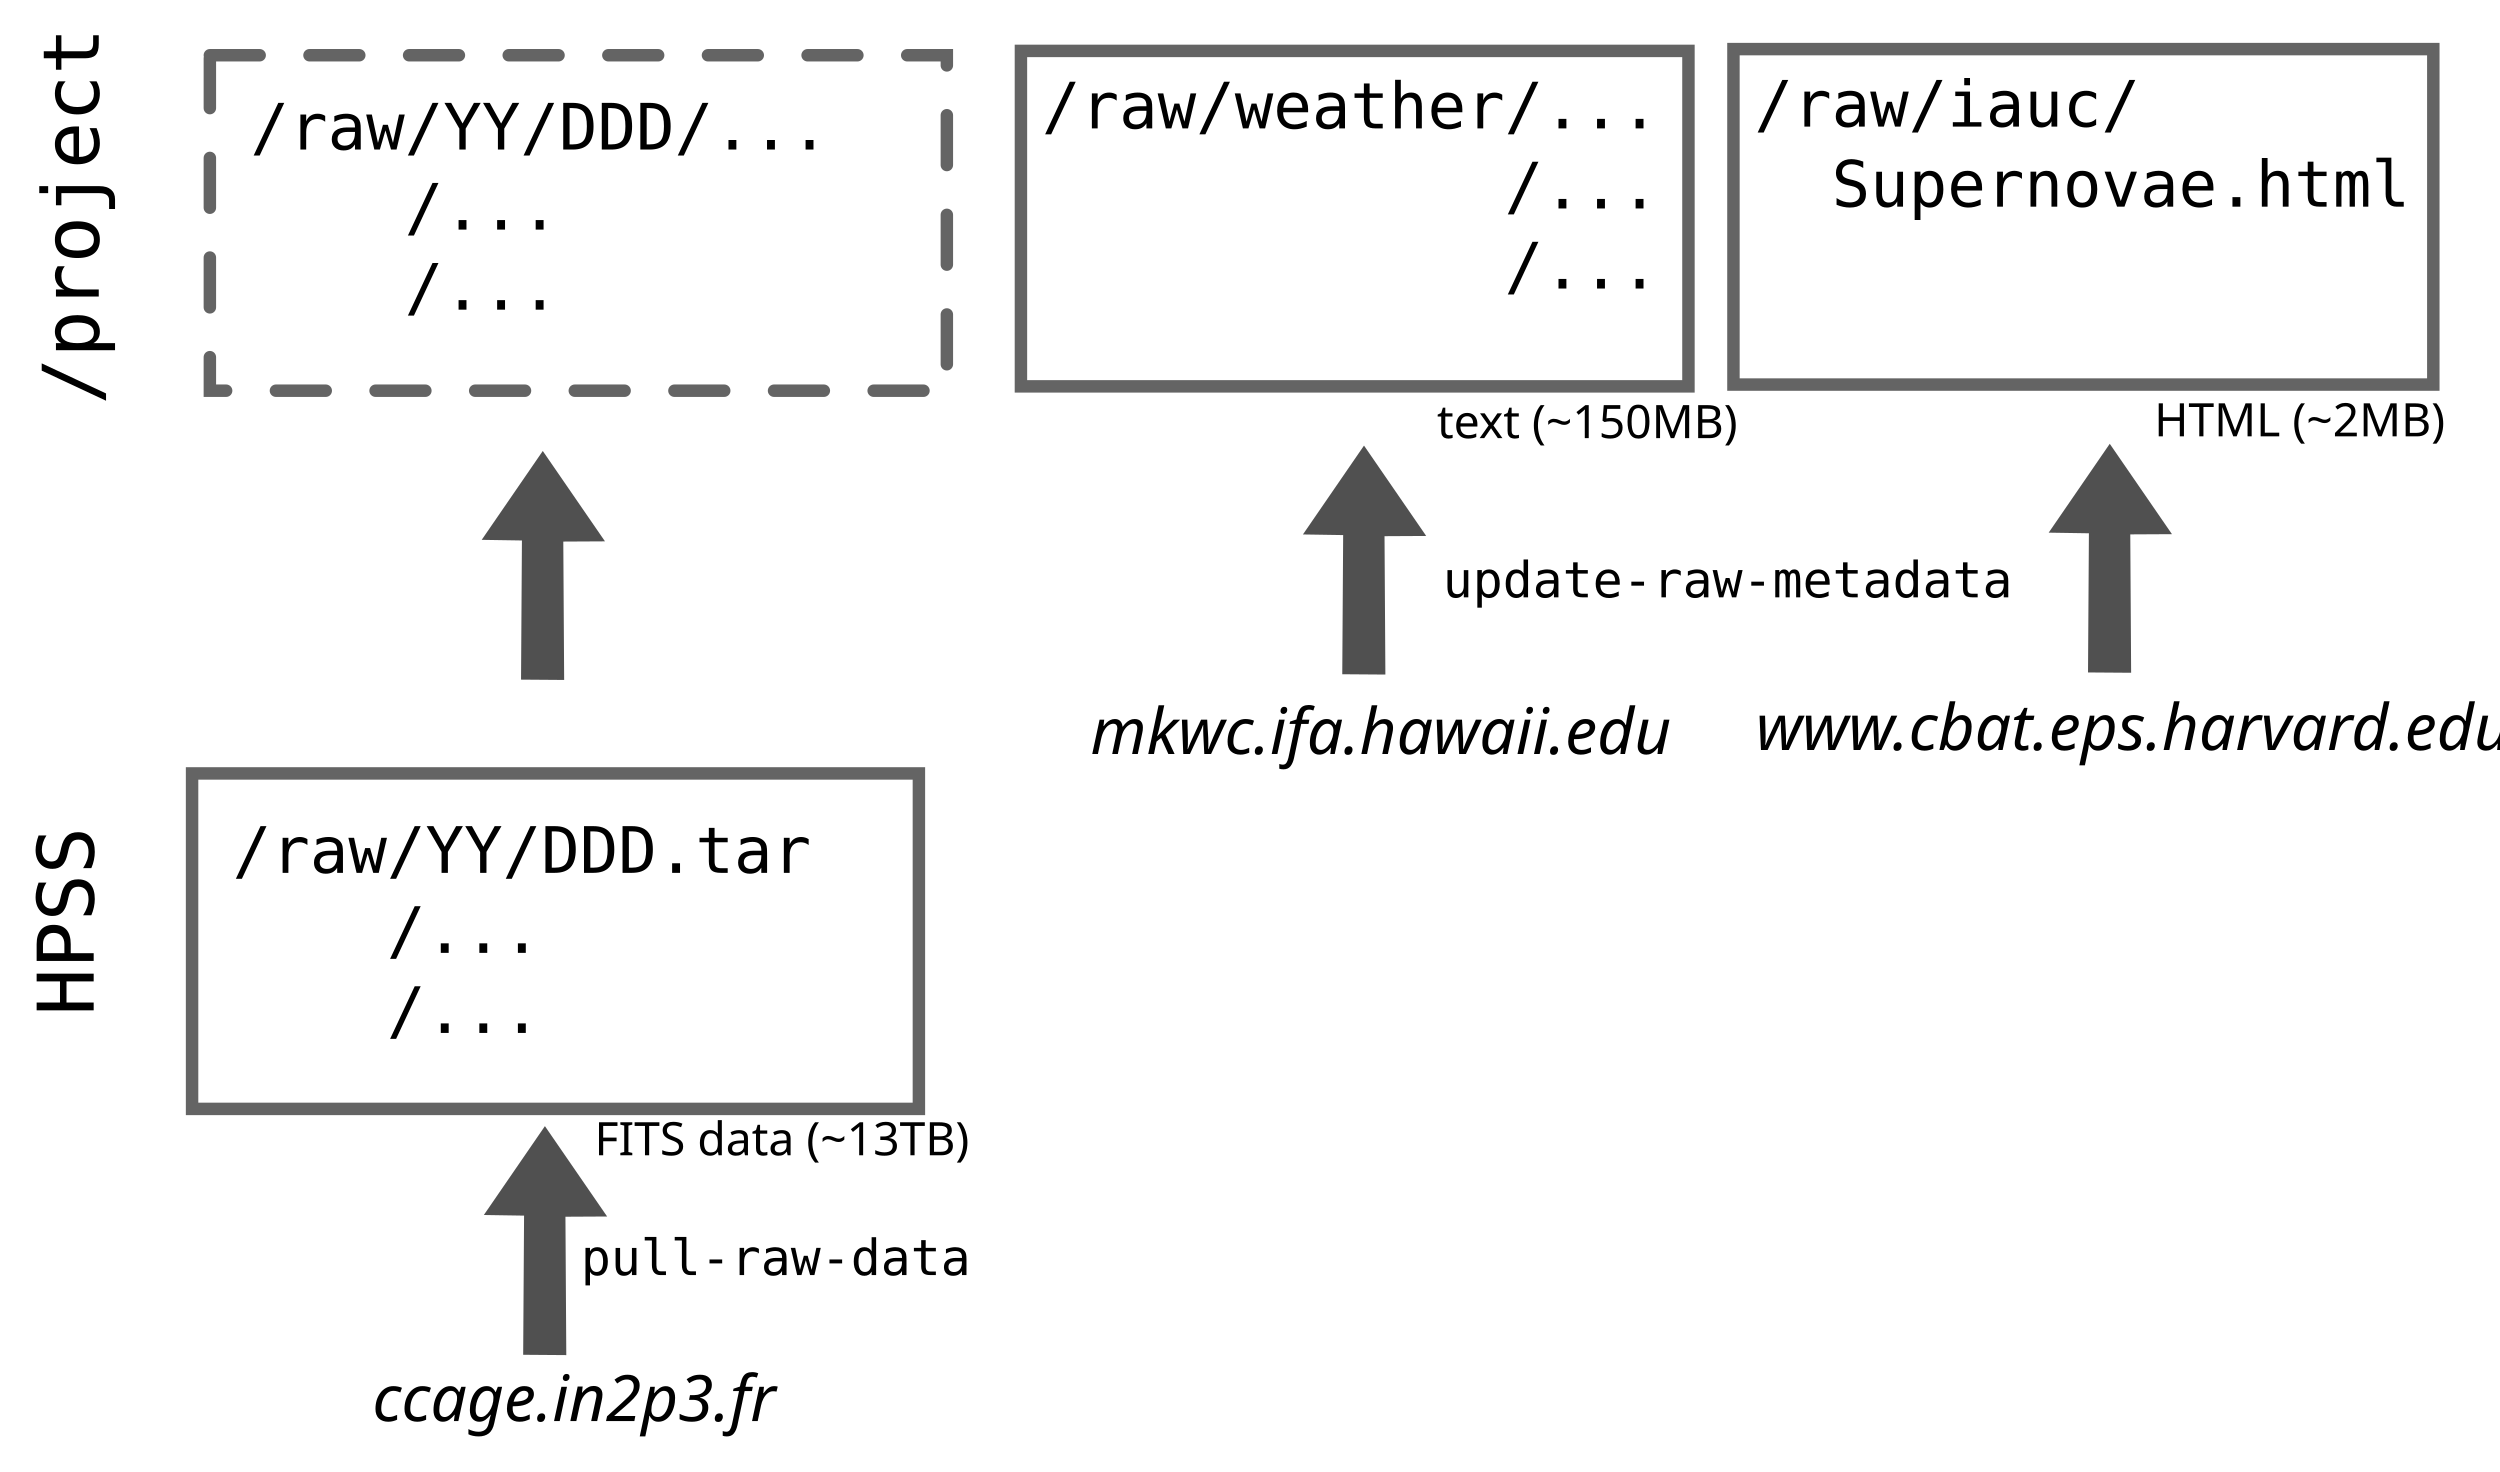
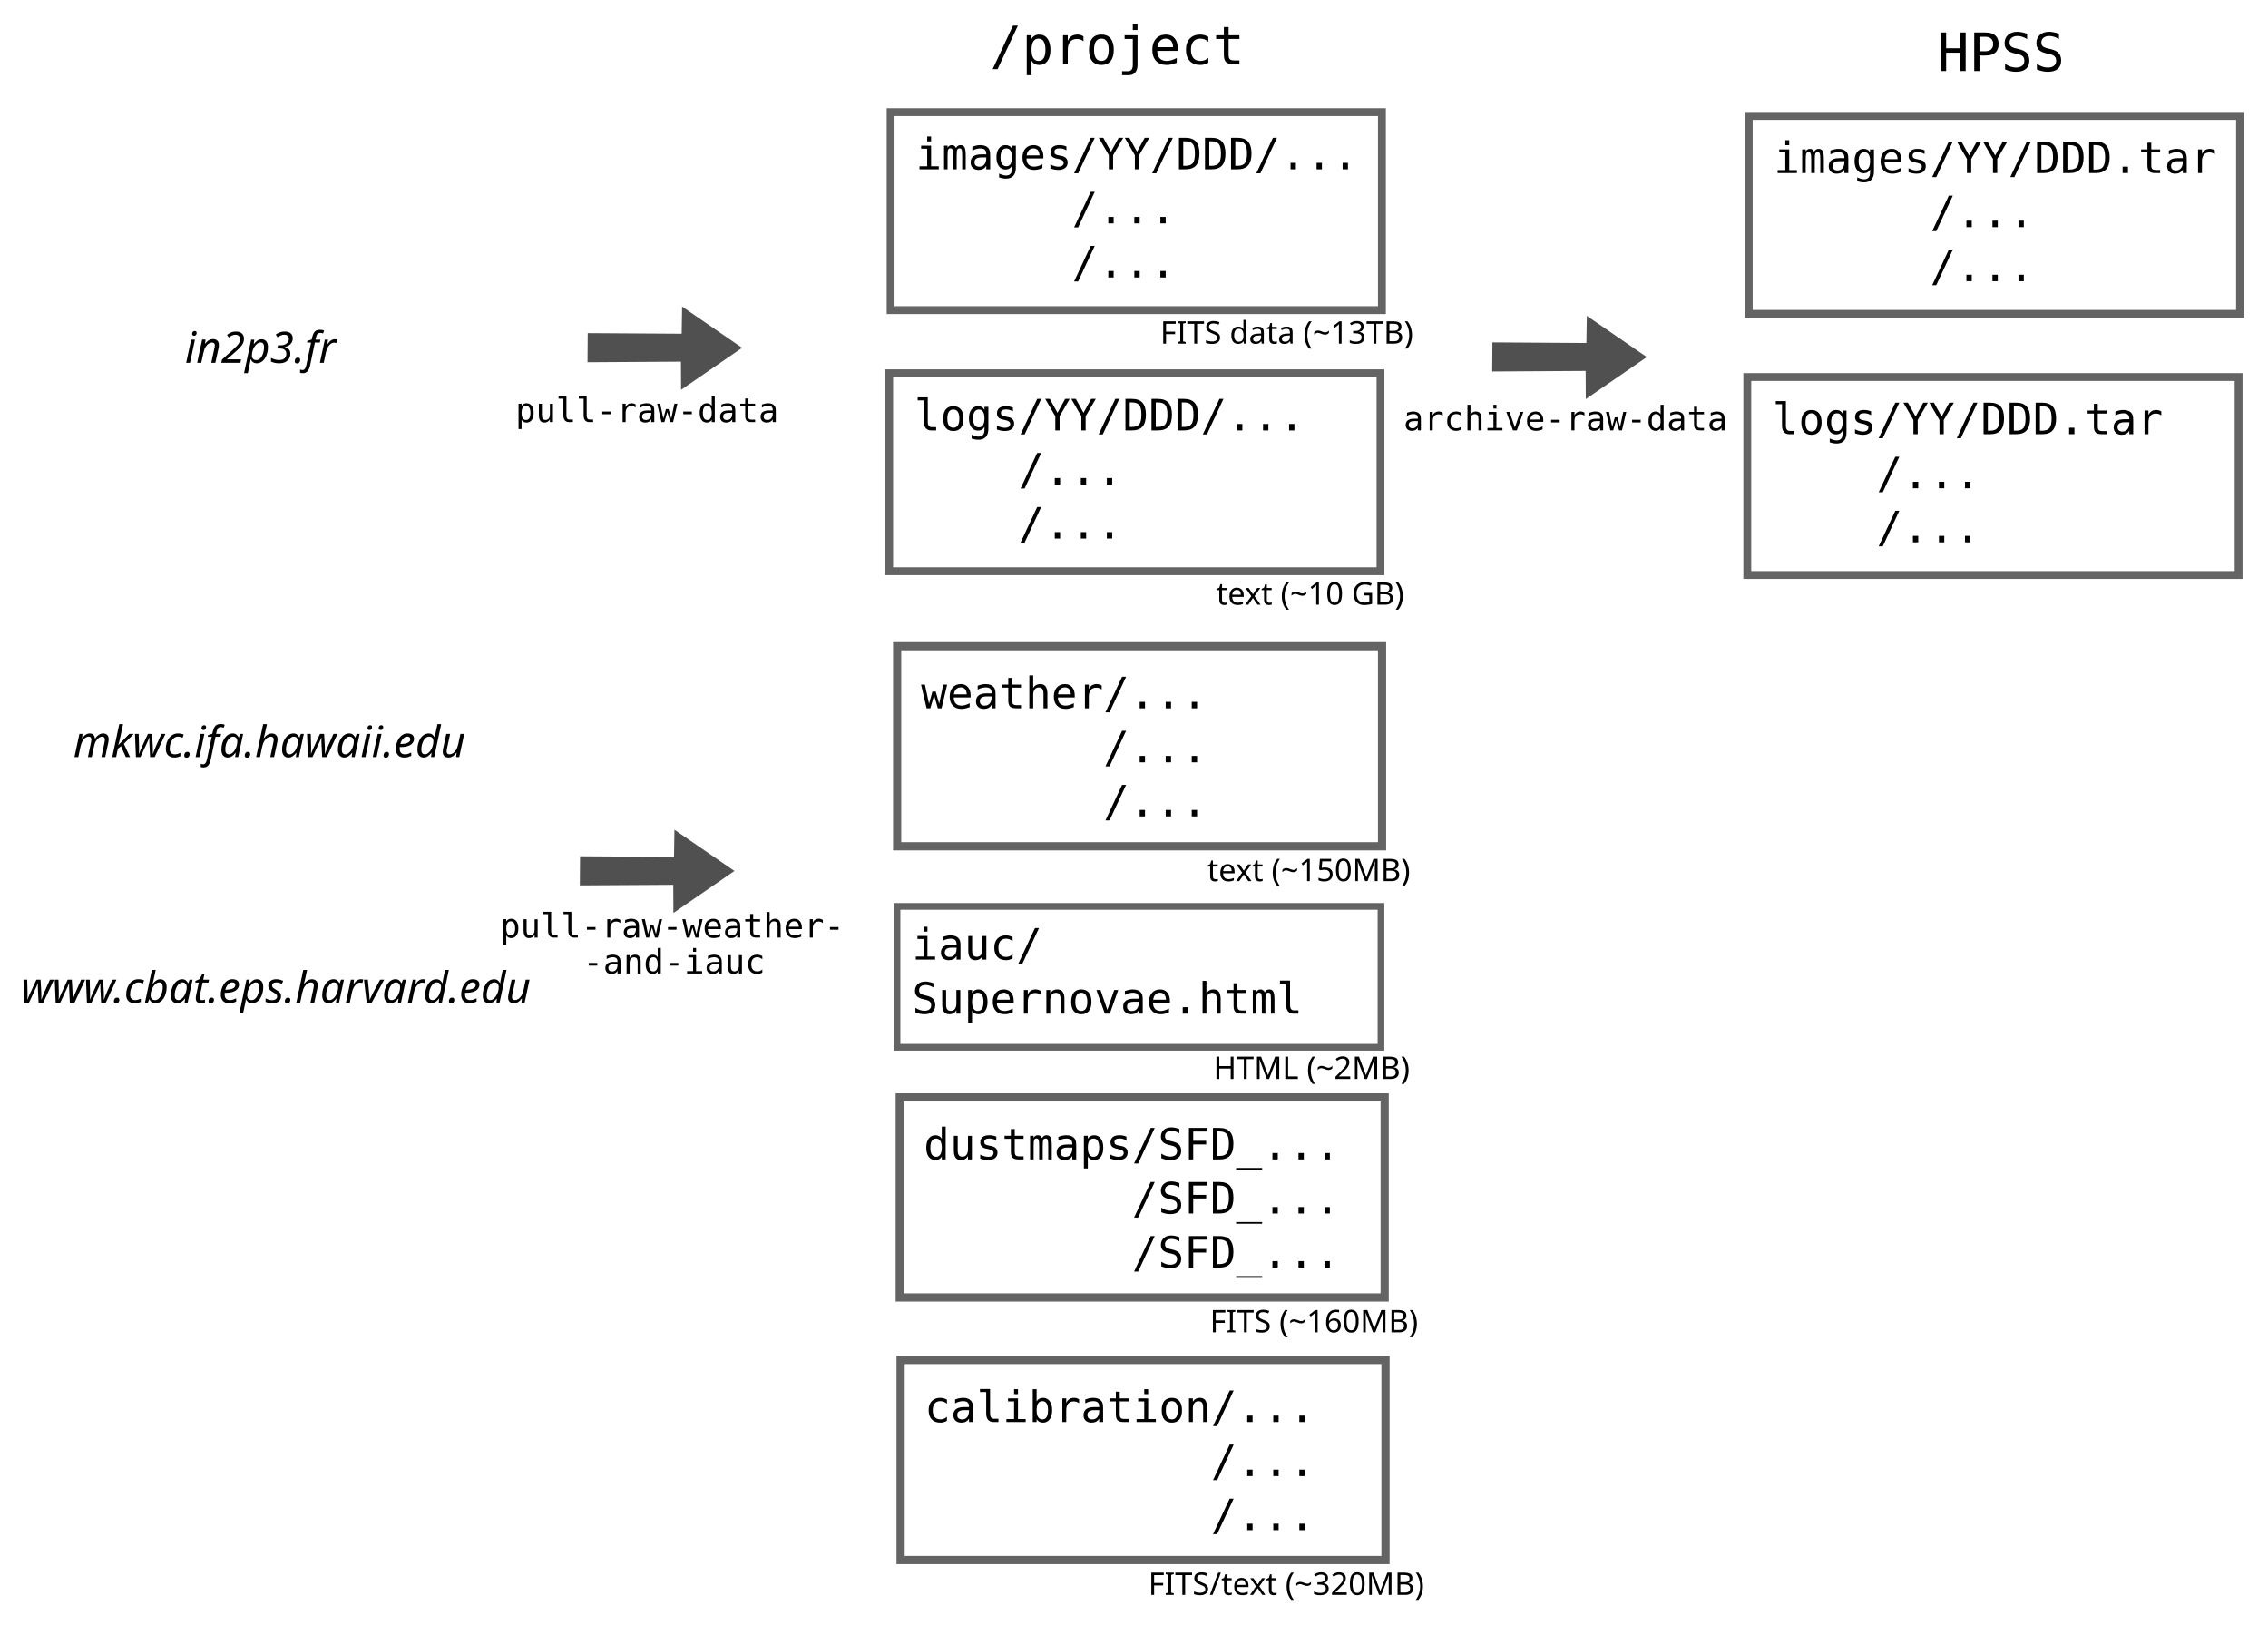
- <svg xmlns="http://www.w3.org/2000/svg" width="702.668" height="413.453" id="svg2" version="1.1">
+ <svg xmlns="http://www.w3.org/2000/svg" width="944.075" height="676.093" id="svg2" version="1.1">
  <defs id="defs4">
    <marker orient="auto" refY="0" refX="0" id="Arrow1Lend" style="overflow:visible">
-       <path id="path3785" d="M 0,0 5,-5 -12.5,0 5,5 0,0 z" style="fill-rule:evenodd;stroke:#000000;stroke-width:1pt" transform="matrix(-0.8,0,0,-0.8,-10,0)" />
+       <path id="path3785" d="M 0,0 5,-5 -12.5,0 5,5 0,0 Z" style="fill-rule:evenodd;stroke:#000000;stroke-width:1pt" transform="matrix(-0.8,0,0,-0.8,-10,0)" />
    </marker>
    <marker orient="auto" refY="0" refX="0" id="TriangleOutL" style="overflow:visible">
      <path id="path3924" d="m 5.77,0 -8.65,5 0,-10 8.65,5 z" style="fill-rule:evenodd;stroke:#000000;stroke-width:1pt" transform="scale(0.8,0.8)" />
    </marker>
  </defs>
-   <g id="layer1" transform="translate(-12.44323,-628.2631)">
-     <rect style="fill:#ff9800;fill-opacity:0;fill-rule:nonzero;stroke:#646464;stroke-width:3.5;stroke-linecap:round;stroke-linejoin:miter;stroke-miterlimit:4;stroke-opacity:1;stroke-dasharray:none" id="rect2985" width="204.286" height="94.286" x="66.429" y="845.648" />
-     <text xml:space="preserve" style="font-size:40px;font-style:normal;font-weight:normal;line-height:125%;letter-spacing:0px;word-spacing:0px;fill:#000000;fill-opacity:1;stroke:none;font-family:Sans" x="77.853" y="873.589" id="text3167">
-       <tspan x="77.853" y="873.589" id="tspan3169">
-         <tspan x="77.853" y="873.589" style="font-size:18px;font-variant:normal;font-stretch:normal;text-align:start;line-height:125%;writing-mode:lr-tb;text-anchor:start;font-family:Monospace;-inkscape-font-specification:Monospace" id="tspan3171">/raw/YY/DDD.tar</tspan>
-         <tspan dx="0" x="240.275" y="873.589" style="font-size:18px;font-variant:normal;font-stretch:normal;text-align:start;line-height:125%;writing-mode:lr-tb;text-anchor:start;font-family:Monospace;-inkscape-font-specification:Monospace" id="tspan3173" />
-       </tspan>
-       <tspan x="77.853" y="896.089" id="tspan3175">
-         <tspan x="77.853" y="896.089" style="font-size:18px;font-variant:normal;font-stretch:normal;text-align:start;line-height:125%;writing-mode:lr-tb;text-anchor:start;font-family:Monospace;-inkscape-font-specification:Monospace" id="tspan3177">    /...</tspan>
-         <tspan dx="0" x="164.478" y="896.089" style="font-size:18px;font-variant:normal;font-stretch:normal;text-align:start;line-height:125%;writing-mode:lr-tb;text-anchor:start;font-family:Monospace;-inkscape-font-specification:Monospace" id="tspan3179" />
-       </tspan>
-       <tspan x="77.853" y="918.589" id="tspan3181">
-         <tspan x="77.853" y="918.589" style="font-size:18px;font-variant:normal;font-stretch:normal;text-align:start;line-height:125%;writing-mode:lr-tb;text-anchor:start;font-family:Monospace;-inkscape-font-specification:Monospace" id="tspan3183">    /...</tspan>
+   <g id="layer1" transform="translate(-19.84676,-607.9352)">
+     <rect style="fill:#ff9800;fill-opacity:0;fill-rule:nonzero;stroke:#646464;stroke-width:3.274;stroke-linecap:round;stroke-linejoin:miter;stroke-miterlimit:4;stroke-dasharray:none;stroke-opacity:1" id="rect2985" width="204.512" height="82.39" x="390.574" y="654.616" />
+     <text xml:space="preserve" style="font-style:normal;font-weight:normal;font-size:40px;line-height:125%;font-family:Sans;letter-spacing:0px;word-spacing:0px;fill:#000000;fill-opacity:1;stroke:none" x="826.29" y="637.491" id="text3203">
+       <tspan x="826.29" y="637.491" id="tspan3205">
+         <tspan x="826.29" y="637.491" style="font-variant:normal;font-stretch:normal;font-size:22px;line-height:125%;font-family:Monospace;-inkscape-font-specification:Monospace;text-align:start;writing-mode:lr-tb;text-anchor:start" id="tspan3207">HPSS</tspan>
      </tspan>
    </text>
-     <text xml:space="preserve" style="font-size:40px;font-style:normal;font-weight:normal;line-height:125%;letter-spacing:0px;word-spacing:0px;fill:#000000;fill-opacity:1;stroke:none;font-family:Sans" x="-913.704" y="38.771" id="text3203" transform="matrix(0,-1,1,0,0,0)">
-       <tspan x="-913.704" y="38.771" id="tspan3205">
-         <tspan x="-913.704" y="38.771" style="font-size:22px;font-variant:normal;font-stretch:normal;text-align:start;line-height:125%;writing-mode:lr-tb;text-anchor:start;font-family:Monospace;-inkscape-font-specification:Monospace" id="tspan3207">HPSS</tspan>
+     <text xml:space="preserve" style="font-style:normal;font-weight:normal;font-size:40px;line-height:125%;font-family:Sans;letter-spacing:0px;word-spacing:0px;fill:#000000;fill-opacity:1;stroke:none" x="401.03" y="678.405" id="text3081">
+       <tspan x="401.03" y="678.405" id="tspan3083">
+         <tspan x="401.03" y="678.405" style="font-variant:normal;font-stretch:normal;font-size:18px;line-height:125%;font-family:Monospace;-inkscape-font-specification:Monospace;text-align:start;writing-mode:lr-tb;text-anchor:start" id="tspan3085">images/YY/DDD/...</tspan>
+         <tspan dx="0" x="563.452" y="678.405" style="font-variant:normal;font-stretch:normal;font-size:18px;line-height:125%;font-family:Monospace;-inkscape-font-specification:Monospace;text-align:start;writing-mode:lr-tb;text-anchor:start" id="tspan3087" />
+       </tspan>
+       <tspan x="401.03" y="700.905" id="tspan3089">
+         <tspan x="401.03" y="700.905" style="font-variant:normal;font-stretch:normal;font-size:18px;line-height:125%;font-family:Monospace;-inkscape-font-specification:Monospace;text-align:start;writing-mode:lr-tb;text-anchor:start" id="tspan3091">      /...</tspan>
+         <tspan dx="0" x="487.655" y="700.905" style="font-variant:normal;font-stretch:normal;font-size:18px;line-height:125%;font-family:Monospace;-inkscape-font-specification:Monospace;text-align:start;writing-mode:lr-tb;text-anchor:start" id="tspan3093" />
+       </tspan>
+       <tspan x="401.03" y="723.405" id="tspan3095">
+         <tspan x="401.03" y="723.405" style="font-variant:normal;font-stretch:normal;font-size:18px;line-height:125%;font-family:Monospace;-inkscape-font-specification:Monospace;text-align:start;writing-mode:lr-tb;text-anchor:start" id="tspan3097">      /...</tspan>
      </tspan>
    </text>
-     <rect y="643.791" x="71.429" height="94.286" width="207.143" id="rect3055" style="fill:#ff9800;fill-opacity:0;fill-rule:nonzero;stroke:#646464;stroke-width:3.5;stroke-linecap:round;stroke-linejoin:miter;stroke-miterlimit:4;stroke-opacity:1;stroke-dasharray:14, 14;stroke-dashoffset:0" />
-     <text xml:space="preserve" style="font-size:40px;font-style:normal;font-weight:normal;line-height:125%;letter-spacing:0px;word-spacing:0px;fill:#000000;fill-opacity:1;stroke:none;font-family:Sans" x="82.853" y="670.303" id="text3081">
-       <tspan x="82.853" y="670.303" id="tspan3083">
-         <tspan x="82.853" y="670.303" style="font-size:18px;font-variant:normal;font-stretch:normal;text-align:start;line-height:125%;writing-mode:lr-tb;text-anchor:start;font-family:Monospace;-inkscape-font-specification:Monospace" id="tspan3085">/raw/YY/DDD/...</tspan>
-         <tspan dx="0" x="245.275" y="670.303" style="font-size:18px;font-variant:normal;font-stretch:normal;text-align:start;line-height:125%;writing-mode:lr-tb;text-anchor:start;font-family:Monospace;-inkscape-font-specification:Monospace" id="tspan3087" />
-       </tspan>
-       <tspan x="82.853" y="692.803" id="tspan3089">
-         <tspan x="82.853" y="692.803" style="font-size:18px;font-variant:normal;font-stretch:normal;text-align:start;line-height:125%;writing-mode:lr-tb;text-anchor:start;font-family:Monospace;-inkscape-font-specification:Monospace" id="tspan3091">    /...</tspan>
-         <tspan dx="0" x="169.478" y="692.803" style="font-size:18px;font-variant:normal;font-stretch:normal;text-align:start;line-height:125%;writing-mode:lr-tb;text-anchor:start;font-family:Monospace;-inkscape-font-specification:Monospace" id="tspan3093" />
-       </tspan>
-       <tspan x="82.853" y="715.303" id="tspan3095">
-         <tspan x="82.853" y="715.303" style="font-size:18px;font-variant:normal;font-stretch:normal;text-align:start;line-height:125%;writing-mode:lr-tb;text-anchor:start;font-family:Monospace;-inkscape-font-specification:Monospace" id="tspan3097">    /...</tspan>
+     <text xml:space="preserve" style="font-style:normal;font-weight:normal;font-size:40px;line-height:125%;font-family:Sans;letter-spacing:0px;word-spacing:0px;fill:#000000;fill-opacity:1;stroke:none" x="431.952" y="634.65" id="text3209">
+       <tspan x="431.952" y="634.65" id="tspan3211">
+         <tspan x="431.952" y="634.65" style="font-variant:normal;font-stretch:normal;font-size:22px;line-height:125%;font-family:Monospace;-inkscape-font-specification:Monospace;text-align:start;writing-mode:lr-tb;text-anchor:start" id="tspan3213">/project</tspan>
      </tspan>
    </text>
-     <text xml:space="preserve" style="font-size:40px;font-style:normal;font-weight:normal;line-height:125%;letter-spacing:0px;word-spacing:0px;fill:#000000;fill-opacity:1;stroke:none;font-family:Sans" x="-741.99" y="40.2" id="text3209" transform="matrix(0,-1,1,0,0,0)">
-       <tspan x="-741.99" y="40.2" id="tspan3211">
-         <tspan x="-741.99" y="40.2" style="font-size:22px;font-variant:normal;font-stretch:normal;text-align:start;line-height:125%;writing-mode:lr-tb;text-anchor:start;font-family:Monospace;-inkscape-font-specification:Monospace" id="tspan3213">/project</tspan>
+     <path style="fill:#505050;fill-opacity:1;stroke:none" d="m 261.299,964.321 39.112,0.251 0.179,-11.306 24.977,17.166 -25.402,17.486 -0.063,-11.718 -38.894,0.24 z" id="path4592" />
+     <rect style="fill:#ff9800;fill-opacity:0;fill-rule:nonzero;stroke:#646464;stroke-width:3.412;stroke-linecap:round;stroke-linejoin:miter;stroke-miterlimit:4;stroke-dasharray:none;stroke-opacity:1" id="rect2985-2" width="201.849" height="83.263" x="393.293" y="876.901" />
+     <text xml:space="preserve" style="font-style:normal;font-weight:normal;font-size:40px;line-height:125%;font-family:Sans;letter-spacing:0px;word-spacing:0px;fill:#000000;fill-opacity:1;stroke:none" x="403.254" y="902.728" id="text3099">
+       <tspan x="403.254" y="902.728" id="tspan3101">
+         <tspan x="403.254" y="902.728" style="font-variant:normal;font-stretch:normal;font-size:18px;line-height:125%;font-family:Monospace;-inkscape-font-specification:Monospace;text-align:start;writing-mode:lr-tb;text-anchor:start" id="tspan3103" dx="0 0 0 0 0 0 0 0 0 0 0 0">weather/...</tspan>
+       </tspan>
+       <tspan x="403.254" y="925.228" id="tspan3107">
+         <tspan x="403.254" y="925.228" style="font-variant:normal;font-stretch:normal;font-size:18px;line-height:125%;font-family:Monospace;-inkscape-font-specification:Monospace;text-align:start;writing-mode:lr-tb;text-anchor:start" id="tspan3109" dx="0 0 0 0 0 0 0 0 0 0 0 0">       /...</tspan>
+       </tspan>
+       <tspan x="403.254" y="947.728" id="tspan3113">
+         <tspan x="403.254" y="947.728" style="font-variant:normal;font-stretch:normal;font-size:18px;line-height:125%;font-family:Monospace;-inkscape-font-specification:Monospace;text-align:start;writing-mode:lr-tb;text-anchor:start" id="tspan3115">       /...</tspan>
      </tspan>
    </text>
-     <path style="fill:#505050;fill-opacity:1;stroke:none" d="m 159.49,1009.049 0.251,-39.112 -11.306,-0.179 17.166,-24.977 17.486,25.402 -11.718,0.063 0.24,38.894 z" id="path4592" />
-     <rect style="fill:#ff9800;fill-opacity:0;fill-rule:nonzero;stroke:#646464;stroke-width:3.5;stroke-linecap:round;stroke-linejoin:miter;stroke-miterlimit:4;stroke-opacity:1;stroke-dasharray:none" id="rect2985-2" width="187.618" height="94.286" x="299.393" y="642.575" />
-     <text xml:space="preserve" style="font-size:40px;font-style:normal;font-weight:normal;line-height:125%;letter-spacing:0px;word-spacing:0px;fill:#000000;fill-opacity:1;stroke:none;font-family:Sans" x="305.31" y="664.357" id="text3099">
-       <tspan x="305.31" y="664.357" id="tspan3101">
-         <tspan x="305.31" y="664.357" style="font-size:18px;font-variant:normal;font-stretch:normal;text-align:start;line-height:125%;writing-mode:lr-tb;text-anchor:start;font-family:Monospace;-inkscape-font-specification:Monospace" id="tspan3103">/raw/weather/...</tspan>
-         <tspan dx="0" x="478.56" y="664.357" style="font-size:18px;font-variant:normal;font-stretch:normal;text-align:start;line-height:125%;writing-mode:lr-tb;text-anchor:start;font-family:Monospace;-inkscape-font-specification:Monospace" id="tspan3105" />
+     <path style="fill:#505050;fill-opacity:1;stroke:none" d="m 264.493,746.581 39.112,0.251 0.179,-11.306 24.977,17.166 -25.402,17.486 -0.063,-11.718 -38.894,0.24 z" id="path4592-9" />
+     <rect style="fill:#ff9800;fill-opacity:0;fill-rule:nonzero;stroke:#646464;stroke-width:2.793;stroke-linecap:round;stroke-linejoin:miter;stroke-miterlimit:4;stroke-dasharray:none;stroke-opacity:1" id="rect2985-2-7" width="201.457" height="58.627" x="393.236" y="985.183" />
+     <text xml:space="preserve" style="font-style:normal;font-weight:normal;font-size:40px;line-height:125%;font-family:Sans;letter-spacing:0px;word-spacing:0px;fill:#000000;fill-opacity:1;stroke:none" x="399.507" y="1007.319" id="text3117">
+       <tspan x="399.507" y="1007.319" id="tspan3119">
+         <tspan x="399.507" y="1007.319" style="font-variant:normal;font-stretch:normal;font-size:18px;line-height:125%;font-family:Monospace;-inkscape-font-specification:Monospace;text-align:start;writing-mode:lr-tb;text-anchor:start" id="tspan3121">iauc/</tspan>
+         <tspan dx="0" x="507.788" y="1007.319" style="font-variant:normal;font-stretch:normal;font-size:18px;line-height:125%;font-family:Monospace;-inkscape-font-specification:Monospace;text-align:start;writing-mode:lr-tb;text-anchor:start" id="tspan3123" />
      </tspan>
-       <tspan x="305.31" y="686.857" id="tspan3107">
-         <tspan x="305.31" y="686.857" style="font-size:18px;font-variant:normal;font-stretch:normal;text-align:start;line-height:125%;writing-mode:lr-tb;text-anchor:start;font-family:Monospace;-inkscape-font-specification:Monospace" id="tspan3109">            /...</tspan>
-         <tspan dx="0" x="478.56" y="686.857" style="font-size:18px;font-variant:normal;font-stretch:normal;text-align:start;line-height:125%;writing-mode:lr-tb;text-anchor:start;font-family:Monospace;-inkscape-font-specification:Monospace" id="tspan3111" />
+       <tspan x="399.507" y="1029.819" id="tspan3125">
+         <tspan x="399.507" y="1029.819" style="font-variant:normal;font-stretch:normal;font-size:18px;line-height:125%;font-family:Monospace;-inkscape-font-specification:Monospace;text-align:start;writing-mode:lr-tb;text-anchor:start" id="tspan3127">Supernovae.html</tspan>
+         <tspan dx="0" x="583.585" y="1029.819" style="font-variant:normal;font-stretch:normal;font-size:18px;line-height:125%;font-family:Monospace;-inkscape-font-specification:Monospace;text-align:start;writing-mode:lr-tb;text-anchor:start" id="tspan3129" />
      </tspan>
-       <tspan x="305.31" y="709.357" id="tspan3113">
-         <tspan x="305.31" y="709.357" style="font-size:18px;font-variant:normal;font-stretch:normal;text-align:start;line-height:125%;writing-mode:lr-tb;text-anchor:start;font-family:Monospace;-inkscape-font-specification:Monospace" id="tspan3115">            /...</tspan>
+       <tspan x="399.507" y="1029.819" id="tspan3131">
+         <tspan x="399.507" y="1052.319" style="font-variant:normal;font-stretch:normal;font-size:18px;line-height:125%;font-family:Monospace;-inkscape-font-specification:Monospace;text-align:start;writing-mode:lr-tb;text-anchor:start" id="tspan3133" />
      </tspan>
    </text>
-     <path style="fill:#505050;fill-opacity:1;stroke:none" d="m 158.889,819.285 0.251,-39.112 -11.306,-0.179 17.166,-24.977 17.486,25.402 -11.718,0.063 0.24,38.894 z" id="path4592-9" />
-     <rect style="fill:#ff9800;fill-opacity:0;fill-rule:nonzero;stroke:#646464;stroke-width:3.5;stroke-linecap:round;stroke-linejoin:miter;stroke-miterlimit:4;stroke-opacity:1;stroke-dasharray:none" id="rect2985-2-7" width="196.71" height="94.286" x="499.656" y="642.069" />
-     <text xml:space="preserve" style="font-size:40px;font-style:normal;font-weight:normal;line-height:125%;letter-spacing:0px;word-spacing:0px;fill:#000000;fill-opacity:1;stroke:none;font-family:Sans" x="505.573" y="663.852" id="text3117">
-       <tspan x="505.573" y="663.852" id="tspan3119">
-         <tspan x="505.573" y="663.852" style="font-size:18px;font-variant:normal;font-stretch:normal;text-align:start;line-height:125%;writing-mode:lr-tb;text-anchor:start;font-family:Monospace;-inkscape-font-specification:Monospace" id="tspan3121">/raw/iauc/</tspan>
-         <tspan dx="0" x="613.854" y="663.852" style="font-size:18px;font-variant:normal;font-stretch:normal;text-align:start;line-height:125%;writing-mode:lr-tb;text-anchor:start;font-family:Monospace;-inkscape-font-specification:Monospace" id="tspan3123" />
-       </tspan>
-       <tspan x="505.573" y="686.352" id="tspan3125">
-         <tspan x="505.573" y="686.352" style="font-size:18px;font-variant:normal;font-stretch:normal;text-align:start;line-height:125%;writing-mode:lr-tb;text-anchor:start;font-family:Monospace;-inkscape-font-specification:Monospace" id="tspan3127">  Supernovae.html</tspan>
-         <tspan dx="0" x="689.651" y="686.352" style="font-size:18px;font-variant:normal;font-stretch:normal;text-align:start;line-height:125%;writing-mode:lr-tb;text-anchor:start;font-family:Monospace;-inkscape-font-specification:Monospace" id="tspan3129" />
-       </tspan>
-       <tspan x="505.573" y="708.852" id="tspan3131">
-         <tspan x="505.573" y="708.852" style="font-size:18px;font-variant:normal;font-stretch:normal;text-align:start;line-height:125%;writing-mode:lr-tb;text-anchor:start;font-family:Monospace;-inkscape-font-specification:Monospace" id="tspan3133" />
+     <text xml:space="preserve" style="font-style:normal;font-weight:normal;font-size:40px;line-height:125%;font-family:Sans;letter-spacing:0px;word-spacing:0px;fill:#000000;fill-opacity:1;stroke:none" x="114.652" y="1021.553" id="text4701">
+       <tspan id="tspan4703" x="114.652" y="1021.553" />
+     </text>
+     <text xml:space="preserve" style="font-style:normal;font-weight:normal;font-size:40px;line-height:125%;font-family:Sans;letter-spacing:0px;word-spacing:0px;fill:#000000;fill-opacity:1;stroke:none" x="96.853" y="758.943" id="text3197">
+       <tspan x="96.853" y="758.943" id="tspan3199">
+         <tspan x="96.853" y="758.943" style="font-style:italic;font-variant:normal;font-stretch:normal;font-size:18px;line-height:125%;font-family:'Source Sans Pro';-inkscape-font-specification:'Source Sans Pro Italic';text-align:start;writing-mode:lr-tb;text-anchor:start" id="tspan3201">in2p3.fr</tspan>
      </tspan>
    </text>
-     <text xml:space="preserve" style="font-size:40px;font-style:normal;font-weight:normal;line-height:125%;letter-spacing:0px;word-spacing:0px;fill:#000000;fill-opacity:1;stroke:none;font-family:Sans" x="114.652" y="1021.553" id="text4701">
-       <tspan id="tspan4703" x="114.652" y="1021.553" />
-     </text>
-     <text xml:space="preserve" style="font-size:40px;font-style:normal;font-weight:normal;line-height:125%;letter-spacing:0px;word-spacing:0px;fill:#000000;fill-opacity:1;stroke:none;font-family:Sans" x="117.117" y="1027.684" id="text3197">
-       <tspan x="117.117" y="1027.684" id="tspan3199">
-         <tspan x="117.117" y="1027.684" style="font-size:18px;font-style:italic;font-variant:normal;font-stretch:normal;text-align:start;line-height:125%;writing-mode:lr-tb;text-anchor:start;font-family:Source Sans Pro;-inkscape-font-specification:Source Sans Pro Italic" id="tspan3201">ccage.in2p3.fr</tspan>
+     <text xml:space="preserve" style="font-style:normal;font-weight:normal;font-size:40px;line-height:125%;font-family:Sans;letter-spacing:0px;word-spacing:0px;fill:#000000;fill-opacity:1;stroke:none" x="502.789" y="750.944" id="text3185">
+       <tspan x="502.789" y="750.944" id="tspan3187">
+         <tspan x="502.789" y="750.944" style="font-variant:normal;font-stretch:normal;font-size:13px;line-height:125%;font-family:'Source Sans Pro';-inkscape-font-specification:'Source Sans Pro';text-align:start;writing-mode:lr-tb;text-anchor:start" id="tspan3189">FITS data (~13TB)</tspan>
      </tspan>
    </text>
-     <text xml:space="preserve" style="font-size:40px;font-style:normal;font-weight:normal;line-height:125%;letter-spacing:0px;word-spacing:0px;fill:#000000;fill-opacity:1;stroke:none;font-family:Sans" x="179.54" y="952.975" id="text3185">
-       <tspan x="179.54" y="952.975" id="tspan3187">
-         <tspan x="179.54" y="952.975" style="font-size:13px;font-variant:normal;font-stretch:normal;text-align:start;line-height:125%;writing-mode:lr-tb;text-anchor:start;font-family:Source Sans Pro;-inkscape-font-specification:Source Sans Pro" id="tspan3189">FITS data (~13TB)</tspan>
+     <text xml:space="preserve" style="font-style:normal;font-weight:normal;font-size:40px;line-height:125%;font-family:Sans;letter-spacing:0px;word-spacing:0px;fill:#000000;fill-opacity:1;stroke:none" x="522.389" y="974.674" id="text3135">
+       <tspan x="522.389" y="974.674" id="tspan3137">
+         <tspan x="522.389" y="974.674" style="font-variant:normal;font-stretch:normal;font-size:13px;line-height:125%;font-family:'Source Sans Pro';-inkscape-font-specification:'Source Sans Pro';text-align:start;writing-mode:lr-tb;text-anchor:start" id="tspan3139">text (~150MB)</tspan>
      </tspan>
    </text>
-     <text xml:space="preserve" style="font-size:40px;font-style:normal;font-weight:normal;line-height:125%;letter-spacing:0px;word-spacing:0px;fill:#000000;fill-opacity:1;stroke:none;font-family:Sans" x="416.323" y="751.415" id="text3135">
-       <tspan x="416.323" y="751.415" id="tspan3137">
-         <tspan x="416.323" y="751.415" style="font-size:13px;font-variant:normal;font-stretch:normal;text-align:start;line-height:125%;writing-mode:lr-tb;text-anchor:start;font-family:Source Sans Pro;-inkscape-font-specification:Source Sans Pro" id="tspan3139">text (~150MB)</tspan>
+     <text xml:space="preserve" style="font-style:normal;font-weight:normal;font-size:40px;line-height:125%;font-family:Sans;letter-spacing:0px;word-spacing:0px;fill:#000000;fill-opacity:1;stroke:none" x="524.947" y="1057.002" id="text3141">
+       <tspan x="524.947" y="1057.002" id="tspan3143">
+         <tspan x="524.947" y="1057.002" style="font-variant:normal;font-stretch:normal;font-size:13px;line-height:125%;font-family:'Source Sans Pro';-inkscape-font-specification:'Source Sans Pro';text-align:start;writing-mode:lr-tb;text-anchor:start" id="tspan3145">HTML (~2MB)</tspan>
+         <tspan dx="0" x="596.27" y="1057.002" style="font-variant:normal;font-stretch:normal;font-size:13px;line-height:125%;font-family:'Source Sans Pro';-inkscape-font-specification:'Source Sans Pro';text-align:start;writing-mode:lr-tb;text-anchor:start" id="tspan3147" />
      </tspan>
    </text>
-     <text xml:space="preserve" style="font-size:40px;font-style:normal;font-weight:normal;line-height:125%;letter-spacing:0px;word-spacing:0px;fill:#000000;fill-opacity:1;stroke:none;font-family:Sans" x="617.922" y="750.91" id="text3141">
-       <tspan x="617.922" y="750.91" id="tspan3143">
-         <tspan x="617.922" y="750.91" style="font-size:13px;font-variant:normal;font-stretch:normal;text-align:start;line-height:125%;writing-mode:lr-tb;text-anchor:start;font-family:Source Sans Pro;-inkscape-font-specification:Source Sans Pro" id="tspan3145">HTML (~2MB)</tspan>
-         <tspan dx="0" x="689.244" y="750.91" style="font-size:13px;font-variant:normal;font-stretch:normal;text-align:start;line-height:125%;writing-mode:lr-tb;text-anchor:start;font-family:Source Sans Pro;-inkscape-font-specification:Source Sans Pro" id="tspan3147" />
+     <text xml:space="preserve" style="font-style:normal;font-weight:normal;font-size:40px;line-height:125%;font-family:Sans;letter-spacing:0px;word-spacing:0px;fill:#000000;fill-opacity:1;stroke:none" x="50.342" y="923.032" id="text3155">
+       <tspan x="50.342" y="923.032" id="tspan3157">
+         <tspan x="50.342" y="923.032" style="font-style:italic;font-variant:normal;font-stretch:normal;font-size:18px;line-height:125%;font-family:'Source Sans Pro';-inkscape-font-specification:'Source Sans Pro Italic';text-align:start;writing-mode:lr-tb;text-anchor:start" id="tspan3159">mkwc.ifa.hawaii.edu</tspan>
      </tspan>
    </text>
-     <path style="fill:#505050;fill-opacity:1;stroke:none" d="m 389.709,817.77 0.251,-39.112 -11.306,-0.179 17.166,-24.977 17.486,25.402 -11.718,0.063 0.24,38.894 z" id="path4592-9-2" />
-     <text xml:space="preserve" style="font-size:40px;font-style:normal;font-weight:normal;line-height:125%;letter-spacing:0px;word-spacing:0px;fill:#000000;fill-opacity:1;stroke:none;font-family:Sans" x="318.941" y="840.184" id="text3155">
-       <tspan x="318.941" y="840.184" id="tspan3157">
-         <tspan x="318.941" y="840.184" style="font-size:18px;font-style:italic;font-variant:normal;font-stretch:normal;text-align:start;line-height:125%;writing-mode:lr-tb;text-anchor:start;font-family:Source Sans Pro;-inkscape-font-specification:Source Sans Pro Italic" id="tspan3159">mkwc.ifa.hawaii.edu</tspan>
+     <text xml:space="preserve" style="font-style:normal;font-weight:normal;font-size:40px;line-height:125%;font-family:Sans;letter-spacing:0px;word-spacing:0px;fill:#000000;fill-opacity:1;stroke:none" x="28.587" y="1025.313" id="text3161">
+       <tspan x="28.587" y="1025.313" id="tspan3163">
+         <tspan x="28.587" y="1025.313" style="font-style:italic;font-variant:normal;font-stretch:normal;font-size:18px;line-height:125%;font-family:'Source Sans Pro';-inkscape-font-specification:'Source Sans Pro Italic';text-align:start;writing-mode:lr-tb;text-anchor:start" id="tspan3165">www.cbat.eps.harvard.edu</tspan>
      </tspan>
    </text>
-     <text xml:space="preserve" style="font-size:40px;font-style:normal;font-weight:normal;line-height:125%;letter-spacing:0px;word-spacing:0px;fill:#000000;fill-opacity:1;stroke:none;font-family:Sans" x="505.97" y="839.062" id="text3161">
-       <tspan x="505.97" y="839.062" id="tspan3163">
-         <tspan x="505.97" y="839.062" style="font-size:18px;font-style:italic;font-variant:normal;font-stretch:normal;text-align:start;line-height:125%;writing-mode:lr-tb;text-anchor:start;font-family:Source Sans Pro;-inkscape-font-specification:Source Sans Pro Italic" id="tspan3165">www.cbat.eps.harvard.edu</tspan>
+     <text xml:space="preserve" style="font-style:normal;font-weight:normal;font-size:40px;line-height:125%;font-family:Sans;letter-spacing:0px;word-spacing:0px;fill:#000000;fill-opacity:1;stroke:none" x="234.397" y="783.609" id="text3191">
+       <tspan x="234.397" y="783.609" id="tspan3193">
+         <tspan x="234.397" y="783.609" style="font-variant:normal;font-stretch:normal;font-size:14px;line-height:125%;font-family:Monospace;-inkscape-font-specification:Monospace;text-align:start;writing-mode:lr-tb;text-anchor:start" id="tspan3195">pull-raw-data</tspan>
      </tspan>
    </text>
-     <path style="fill:#505050;fill-opacity:1;stroke:none" d="m 599.315,817.265 0.251,-39.112 -11.306,-0.179 17.166,-24.977 17.486,25.402 -11.718,0.063 0.24,38.894 z" id="path4592-9-2-0" />
-     <text xml:space="preserve" style="font-size:40px;font-style:normal;font-weight:normal;line-height:125%;letter-spacing:0px;word-spacing:0px;fill:#000000;fill-opacity:1;stroke:none;font-family:Sans" x="175.706" y="986.649" id="text3191">
-       <tspan x="175.706" y="986.649" id="tspan3193">
-         <tspan x="175.706" y="986.649" style="font-size:14px;font-variant:normal;font-stretch:normal;text-align:start;line-height:125%;writing-mode:lr-tb;text-anchor:start;font-family:Monospace;-inkscape-font-specification:Monospace" id="tspan3195">pull-raw-data</tspan>
+     <text xml:space="preserve" style="font-style:normal;font-weight:normal;font-size:40px;line-height:125%;font-family:Sans;letter-spacing:0px;word-spacing:0px;fill:#000000;fill-opacity:1;stroke:none" x="228.033" y="998.154" id="text3149">
+       <tspan x="228.033" y="998.154" id="tspan3493">
+         <tspan x="228.033" y="998.154" style="font-variant:normal;font-stretch:normal;font-size:14px;line-height:125%;font-family:Monospace;-inkscape-font-specification:Monospace;text-align:start;writing-mode:lr-tb;text-anchor:start" id="tspan3153">pull-raw-weather-</tspan>
      </tspan>
    </text>
-     <text xml:space="preserve" style="font-size:40px;font-style:normal;font-weight:normal;line-height:125%;letter-spacing:0px;word-spacing:0px;fill:#000000;fill-opacity:1;stroke:none;font-family:Sans" x="417.951" y="796.148" id="text3149">
-       <tspan x="417.951" y="796.148" id="tspan3151">
-         <tspan x="417.951" y="796.148" style="font-size:14px;font-variant:normal;font-stretch:normal;text-align:start;line-height:125%;writing-mode:lr-tb;text-anchor:start;font-family:Monospace;-inkscape-font-specification:Monospace" id="tspan3153">update-raw-metadata</tspan>
+     <path style="fill:#505050;fill-opacity:1;stroke:none" d="m 641.079,750.435 39.112,0.251 0.179,-11.306 24.977,17.166 -25.402,17.486 -0.063,-11.718 -38.894,0.24 z" id="path4592-3" />
+     <rect style="fill:#ff9800;fill-opacity:0;fill-rule:nonzero;stroke:#646464;stroke-width:3.274;stroke-linecap:round;stroke-linejoin:miter;stroke-miterlimit:4;stroke-dasharray:none;stroke-opacity:1" id="rect2985-6" width="204.512" height="82.39" x="389.974" y="763.292" />
+     <text xml:space="preserve" style="font-style:normal;font-weight:normal;font-size:40px;line-height:125%;font-family:Sans;letter-spacing:0px;word-spacing:0px;fill:#000000;fill-opacity:1;stroke:none" x="400.43" y="787.081" id="text3081-7">
+       <tspan x="400.43" y="787.081" id="tspan3083-5">
+         <tspan x="400.43" y="787.081" style="font-variant:normal;font-stretch:normal;font-size:18px;line-height:125%;font-family:Monospace;-inkscape-font-specification:Monospace;text-align:start;writing-mode:lr-tb;text-anchor:start" id="tspan3085-3">logs/YY/DDD/...</tspan>
+         <tspan dx="0" x="562.852" y="787.081" style="font-variant:normal;font-stretch:normal;font-size:18px;line-height:125%;font-family:Monospace;-inkscape-font-specification:Monospace;text-align:start;writing-mode:lr-tb;text-anchor:start" id="tspan3087-5" />
+       </tspan>
+       <tspan x="400.43" y="809.581" id="tspan3089-6">
+         <tspan x="400.43" y="809.581" style="font-variant:normal;font-stretch:normal;font-size:18px;line-height:125%;font-family:Monospace;-inkscape-font-specification:Monospace;text-align:start;writing-mode:lr-tb;text-anchor:start" id="tspan3091-2">    /...</tspan>
+         <tspan dx="0" x="487.055" y="809.581" style="font-variant:normal;font-stretch:normal;font-size:18px;line-height:125%;font-family:Monospace;-inkscape-font-specification:Monospace;text-align:start;writing-mode:lr-tb;text-anchor:start" id="tspan3093-9" />
+       </tspan>
+       <tspan x="400.43" y="832.081" id="tspan3095-1">
+         <tspan x="400.43" y="832.081" style="font-variant:normal;font-stretch:normal;font-size:18px;line-height:125%;font-family:Monospace;-inkscape-font-specification:Monospace;text-align:start;writing-mode:lr-tb;text-anchor:start" id="tspan3097-2">    /...</tspan>
+       </tspan>
+     </text>
+     <text xml:space="preserve" style="font-style:normal;font-weight:normal;font-size:40px;line-height:125%;font-family:Sans;letter-spacing:0px;word-spacing:0px;fill:#000000;fill-opacity:1;stroke:none" x="526.189" y="859.62" id="text3185-7">
+       <tspan x="526.189" y="859.62" id="tspan3187-0">
+         <tspan x="526.189" y="859.62" style="font-variant:normal;font-stretch:normal;font-size:13px;line-height:125%;font-family:'Source Sans Pro';-inkscape-font-specification:'Source Sans Pro';text-align:start;writing-mode:lr-tb;text-anchor:start" id="tspan3189-9">text (~10 GB)</tspan>
+       </tspan>
+     </text>
+     <text xml:space="preserve" style="font-style:normal;font-weight:normal;font-size:40px;line-height:125%;font-family:Sans;letter-spacing:0px;word-spacing:0px;fill:#000000;fill-opacity:1;stroke:none" x="262.493" y="1013.116" id="text3149-6">
+       <tspan x="262.493" y="1013.116" id="tspan3493-1">
+         <tspan x="262.493" y="1013.116" style="font-variant:normal;font-stretch:normal;font-size:14px;line-height:125%;font-family:Monospace;-inkscape-font-specification:Monospace;text-align:start;writing-mode:lr-tb;text-anchor:start" id="tspan3153-1">-and-iauc</tspan>
+       </tspan>
+     </text>
+     <rect style="fill:#ff9800;fill-opacity:0;fill-rule:nonzero;stroke:#646464;stroke-width:3.412;stroke-linecap:round;stroke-linejoin:miter;stroke-miterlimit:4;stroke-dasharray:none;stroke-opacity:1" id="rect2985-2-5" width="201.849" height="83.263" x="394.376" y="1064.681" />
+     <text xml:space="preserve" style="font-style:normal;font-weight:normal;font-size:40px;line-height:125%;font-family:Sans;letter-spacing:0px;word-spacing:0px;fill:#000000;fill-opacity:1;stroke:none" x="404.337" y="1090.508" id="text3099-9">
+       <tspan x="404.337" y="1090.508" id="tspan3101-8">
+         <tspan x="404.337" y="1090.508" style="font-variant:normal;font-stretch:normal;font-size:18px;line-height:125%;font-family:Monospace;-inkscape-font-specification:Monospace;text-align:start;writing-mode:lr-tb;text-anchor:start" id="tspan3103-4" dx="0 0 0 0 0 0 0 0 0 0 0 0 0 0 0 0 0">dustmaps/SFD_...</tspan>
+       </tspan>
+       <tspan x="404.337" y="1113.008" id="tspan3107-8">
+         <tspan x="404.337" y="1113.008" style="font-variant:normal;font-stretch:normal;font-size:18px;line-height:125%;font-family:Monospace;-inkscape-font-specification:Monospace;text-align:start;writing-mode:lr-tb;text-anchor:start" id="tspan3109-1" dx="0 0 0 0 0 0 0 0 0 0 0 0 0 0 0 0 0">        /SFD_...</tspan>
+       </tspan>
+       <tspan x="404.337" y="1135.508" id="tspan3113-0">
+         <tspan x="404.337" y="1135.508" style="font-variant:normal;font-stretch:normal;font-size:18px;line-height:125%;font-family:Monospace;-inkscape-font-specification:Monospace;text-align:start;writing-mode:lr-tb;text-anchor:start" id="tspan3115-3">        /SFD_...</tspan>
+       </tspan>
+     </text>
+     <text xml:space="preserve" style="font-style:normal;font-weight:normal;font-size:40px;line-height:125%;font-family:Sans;letter-spacing:0px;word-spacing:0px;fill:#000000;fill-opacity:1;stroke:none" x="523.472" y="1162.455" id="text3135-0">
+       <tspan x="523.472" y="1162.455" id="tspan3137-4">
+         <tspan x="523.472" y="1162.455" style="font-variant:normal;font-stretch:normal;font-size:13px;line-height:125%;font-family:'Source Sans Pro';-inkscape-font-specification:'Source Sans Pro';text-align:start;writing-mode:lr-tb;text-anchor:start" id="tspan3139-4">FITS (~160MB)</tspan>
+       </tspan>
+     </text>
+     <rect style="fill:#ff9800;fill-opacity:0;fill-rule:nonzero;stroke:#646464;stroke-width:3.412;stroke-linecap:round;stroke-linejoin:miter;stroke-miterlimit:4;stroke-dasharray:none;stroke-opacity:1" id="rect2985-2-5-4" width="201.849" height="83.263" x="394.727" y="1173.967" />
+     <text xml:space="preserve" style="font-style:normal;font-weight:normal;font-size:40px;line-height:125%;font-family:Sans;letter-spacing:0px;word-spacing:0px;fill:#000000;fill-opacity:1;stroke:none" x="404.688" y="1199.794" id="text3099-9-4">
+       <tspan x="404.688" y="1199.794" id="tspan3101-8-7">
+         <tspan x="404.688" y="1199.794" style="font-variant:normal;font-stretch:normal;font-size:18px;line-height:125%;font-family:Monospace;-inkscape-font-specification:Monospace;text-align:start;writing-mode:lr-tb;text-anchor:start" id="tspan3103-4-6" dx="0 0 0 0 0 0 0 0 0 0 0 0 0 0 0 0">calibration/...</tspan>
+       </tspan>
+       <tspan x="404.688" y="1222.294" id="tspan3107-8-3">
+         <tspan x="404.688" y="1222.294" style="font-variant:normal;font-stretch:normal;font-size:18px;line-height:125%;font-family:Monospace;-inkscape-font-specification:Monospace;text-align:start;writing-mode:lr-tb;text-anchor:start" id="tspan3109-1-1" dx="0 0 0 0 0 0 0 0 0 0 0 0 0 0 0 0">           /...</tspan>
+       </tspan>
+       <tspan x="404.688" y="1244.794" id="tspan3113-0-7">
+         <tspan x="404.688" y="1244.794" style="font-variant:normal;font-stretch:normal;font-size:18px;line-height:125%;font-family:Monospace;-inkscape-font-specification:Monospace;text-align:start;writing-mode:lr-tb;text-anchor:start" id="tspan3115-3-5">           /...</tspan>
+       </tspan>
+     </text>
+     <text xml:space="preserve" style="font-style:normal;font-weight:normal;font-size:40px;line-height:125%;font-family:Sans;letter-spacing:0px;word-spacing:0px;fill:#000000;fill-opacity:1;stroke:none" x="497.823" y="1271.74" id="text3135-0-9">
+       <tspan x="497.823" y="1271.74" id="tspan3137-4-6">
+         <tspan x="497.823" y="1271.74" style="font-variant:normal;font-stretch:normal;font-size:13px;line-height:125%;font-family:'Source Sans Pro';-inkscape-font-specification:'Source Sans Pro';text-align:start;writing-mode:lr-tb;text-anchor:start" id="tspan3139-4-2">FITS/text (~320MB)</tspan>
+       </tspan>
+     </text>
+     <rect style="fill:#ff9800;fill-opacity:0;fill-rule:nonzero;stroke:#646464;stroke-width:3.274;stroke-linecap:round;stroke-linejoin:miter;stroke-miterlimit:4;stroke-dasharray:none;stroke-opacity:1" id="rect2985-1" width="204.512" height="82.39" x="747.773" y="656.183" />
+     <text xml:space="preserve" style="font-style:normal;font-weight:normal;font-size:40px;line-height:125%;font-family:Sans;letter-spacing:0px;word-spacing:0px;fill:#000000;fill-opacity:1;stroke:none" x="758.229" y="679.971" id="text3081-78">
+       <tspan x="758.229" y="679.971" id="tspan3083-57">
+         <tspan x="758.229" y="679.971" style="font-variant:normal;font-stretch:normal;font-size:18px;line-height:125%;font-family:Monospace;-inkscape-font-specification:Monospace;text-align:start;writing-mode:lr-tb;text-anchor:start" id="tspan3085-4" dx="0 0 0 0 0 0 0 0 0 0 0 0 0 0 0 0 0 0">images/YY/DDD.tar</tspan>
+       </tspan>
+       <tspan x="758.229" y="702.471" id="tspan3089-8">
+         <tspan x="758.229" y="702.471" style="font-variant:normal;font-stretch:normal;font-size:18px;line-height:125%;font-family:Monospace;-inkscape-font-specification:Monospace;text-align:start;writing-mode:lr-tb;text-anchor:start" id="tspan3091-5">      /...</tspan>
+         <tspan dx="0" x="844.854" y="702.471" style="font-variant:normal;font-stretch:normal;font-size:18px;line-height:125%;font-family:Monospace;-inkscape-font-specification:Monospace;text-align:start;writing-mode:lr-tb;text-anchor:start" id="tspan3093-97" />
+       </tspan>
+       <tspan x="758.229" y="724.971" id="tspan3095-5">
+         <tspan x="758.229" y="724.971" style="font-variant:normal;font-stretch:normal;font-size:18px;line-height:125%;font-family:Monospace;-inkscape-font-specification:Monospace;text-align:start;writing-mode:lr-tb;text-anchor:start" id="tspan3097-3">      /...</tspan>
+       </tspan>
+     </text>
+     <rect style="fill:#ff9800;fill-opacity:0;fill-rule:nonzero;stroke:#646464;stroke-width:3.274;stroke-linecap:round;stroke-linejoin:miter;stroke-miterlimit:4;stroke-dasharray:none;stroke-opacity:1" id="rect2985-6-1" width="204.512" height="82.39" x="747.173" y="764.859" />
+     <text xml:space="preserve" style="font-style:normal;font-weight:normal;font-size:40px;line-height:125%;font-family:Sans;letter-spacing:0px;word-spacing:0px;fill:#000000;fill-opacity:1;stroke:none" x="757.629" y="788.648" id="text3081-7-8">
+       <tspan x="757.629" y="788.648" id="tspan3083-5-9">
+         <tspan x="757.629" y="788.648" style="font-variant:normal;font-stretch:normal;font-size:18px;line-height:125%;font-family:Monospace;-inkscape-font-specification:Monospace;text-align:start;writing-mode:lr-tb;text-anchor:start" id="tspan3085-3-6" dx="0 0 0 0 0 0 0 0 0 0 0 0 0 0 0 0">logs/YY/DDD.tar</tspan>
+       </tspan>
+       <tspan x="757.629" y="811.148" id="tspan3089-6-3">
+         <tspan x="757.629" y="811.148" style="font-variant:normal;font-stretch:normal;font-size:18px;line-height:125%;font-family:Monospace;-inkscape-font-specification:Monospace;text-align:start;writing-mode:lr-tb;text-anchor:start" id="tspan3091-2-3">    /...</tspan>
+         <tspan dx="0" x="844.254" y="811.148" style="font-variant:normal;font-stretch:normal;font-size:18px;line-height:125%;font-family:Monospace;-inkscape-font-specification:Monospace;text-align:start;writing-mode:lr-tb;text-anchor:start" id="tspan3093-9-3" />
+       </tspan>
+       <tspan x="757.629" y="833.648" id="tspan3095-1-8">
+         <tspan x="757.629" y="833.648" style="font-variant:normal;font-stretch:normal;font-size:18px;line-height:125%;font-family:Monospace;-inkscape-font-specification:Monospace;text-align:start;writing-mode:lr-tb;text-anchor:start" id="tspan3097-2-6">    /...</tspan>
+       </tspan>
+     </text>
+     <text xml:space="preserve" style="font-style:normal;font-weight:normal;font-size:40px;line-height:125%;font-family:Sans;letter-spacing:0px;word-spacing:0px;fill:#000000;fill-opacity:1;stroke:none" x="604.071" y="787.044" id="text3191-0">
+       <tspan x="604.071" y="787.044" id="tspan3193-4">
+         <tspan x="604.071" y="787.044" style="font-variant:normal;font-stretch:normal;font-size:14px;line-height:125%;font-family:Monospace;-inkscape-font-specification:Monospace;text-align:start;writing-mode:lr-tb;text-anchor:start" id="tspan3195-8">archive-raw-data</tspan>
      </tspan>
    </text>
  </g>
</svg>
